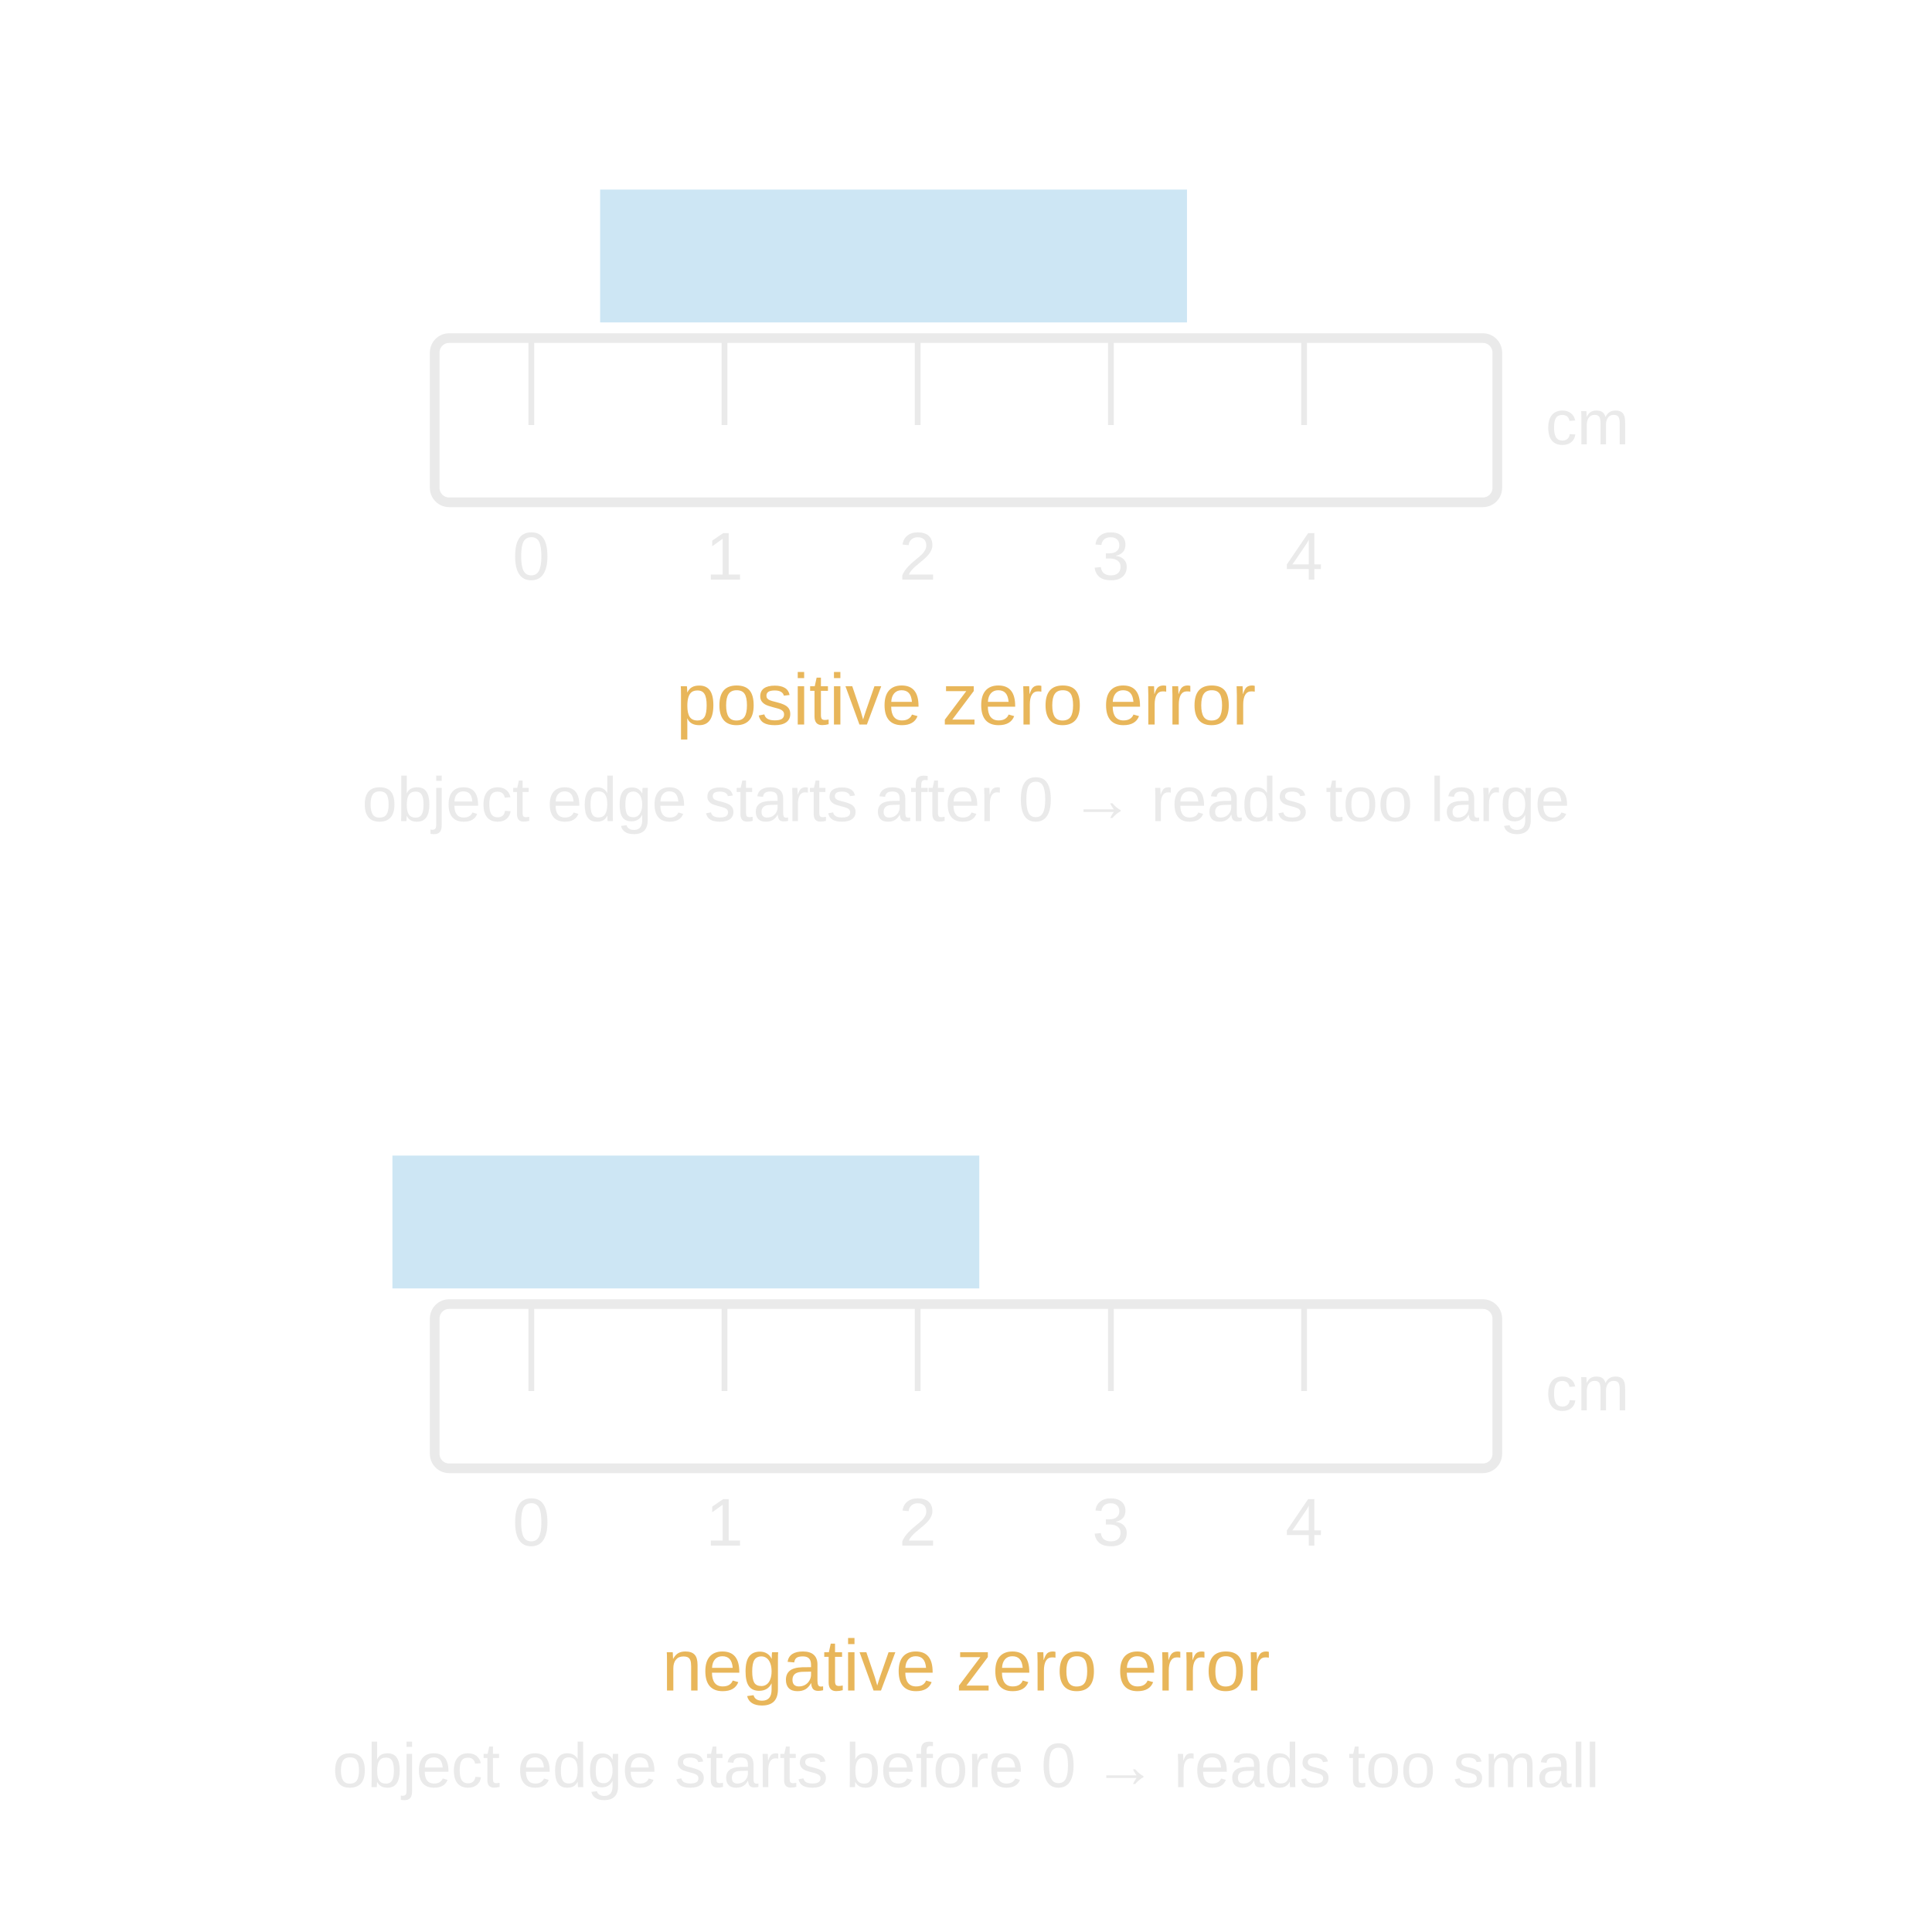
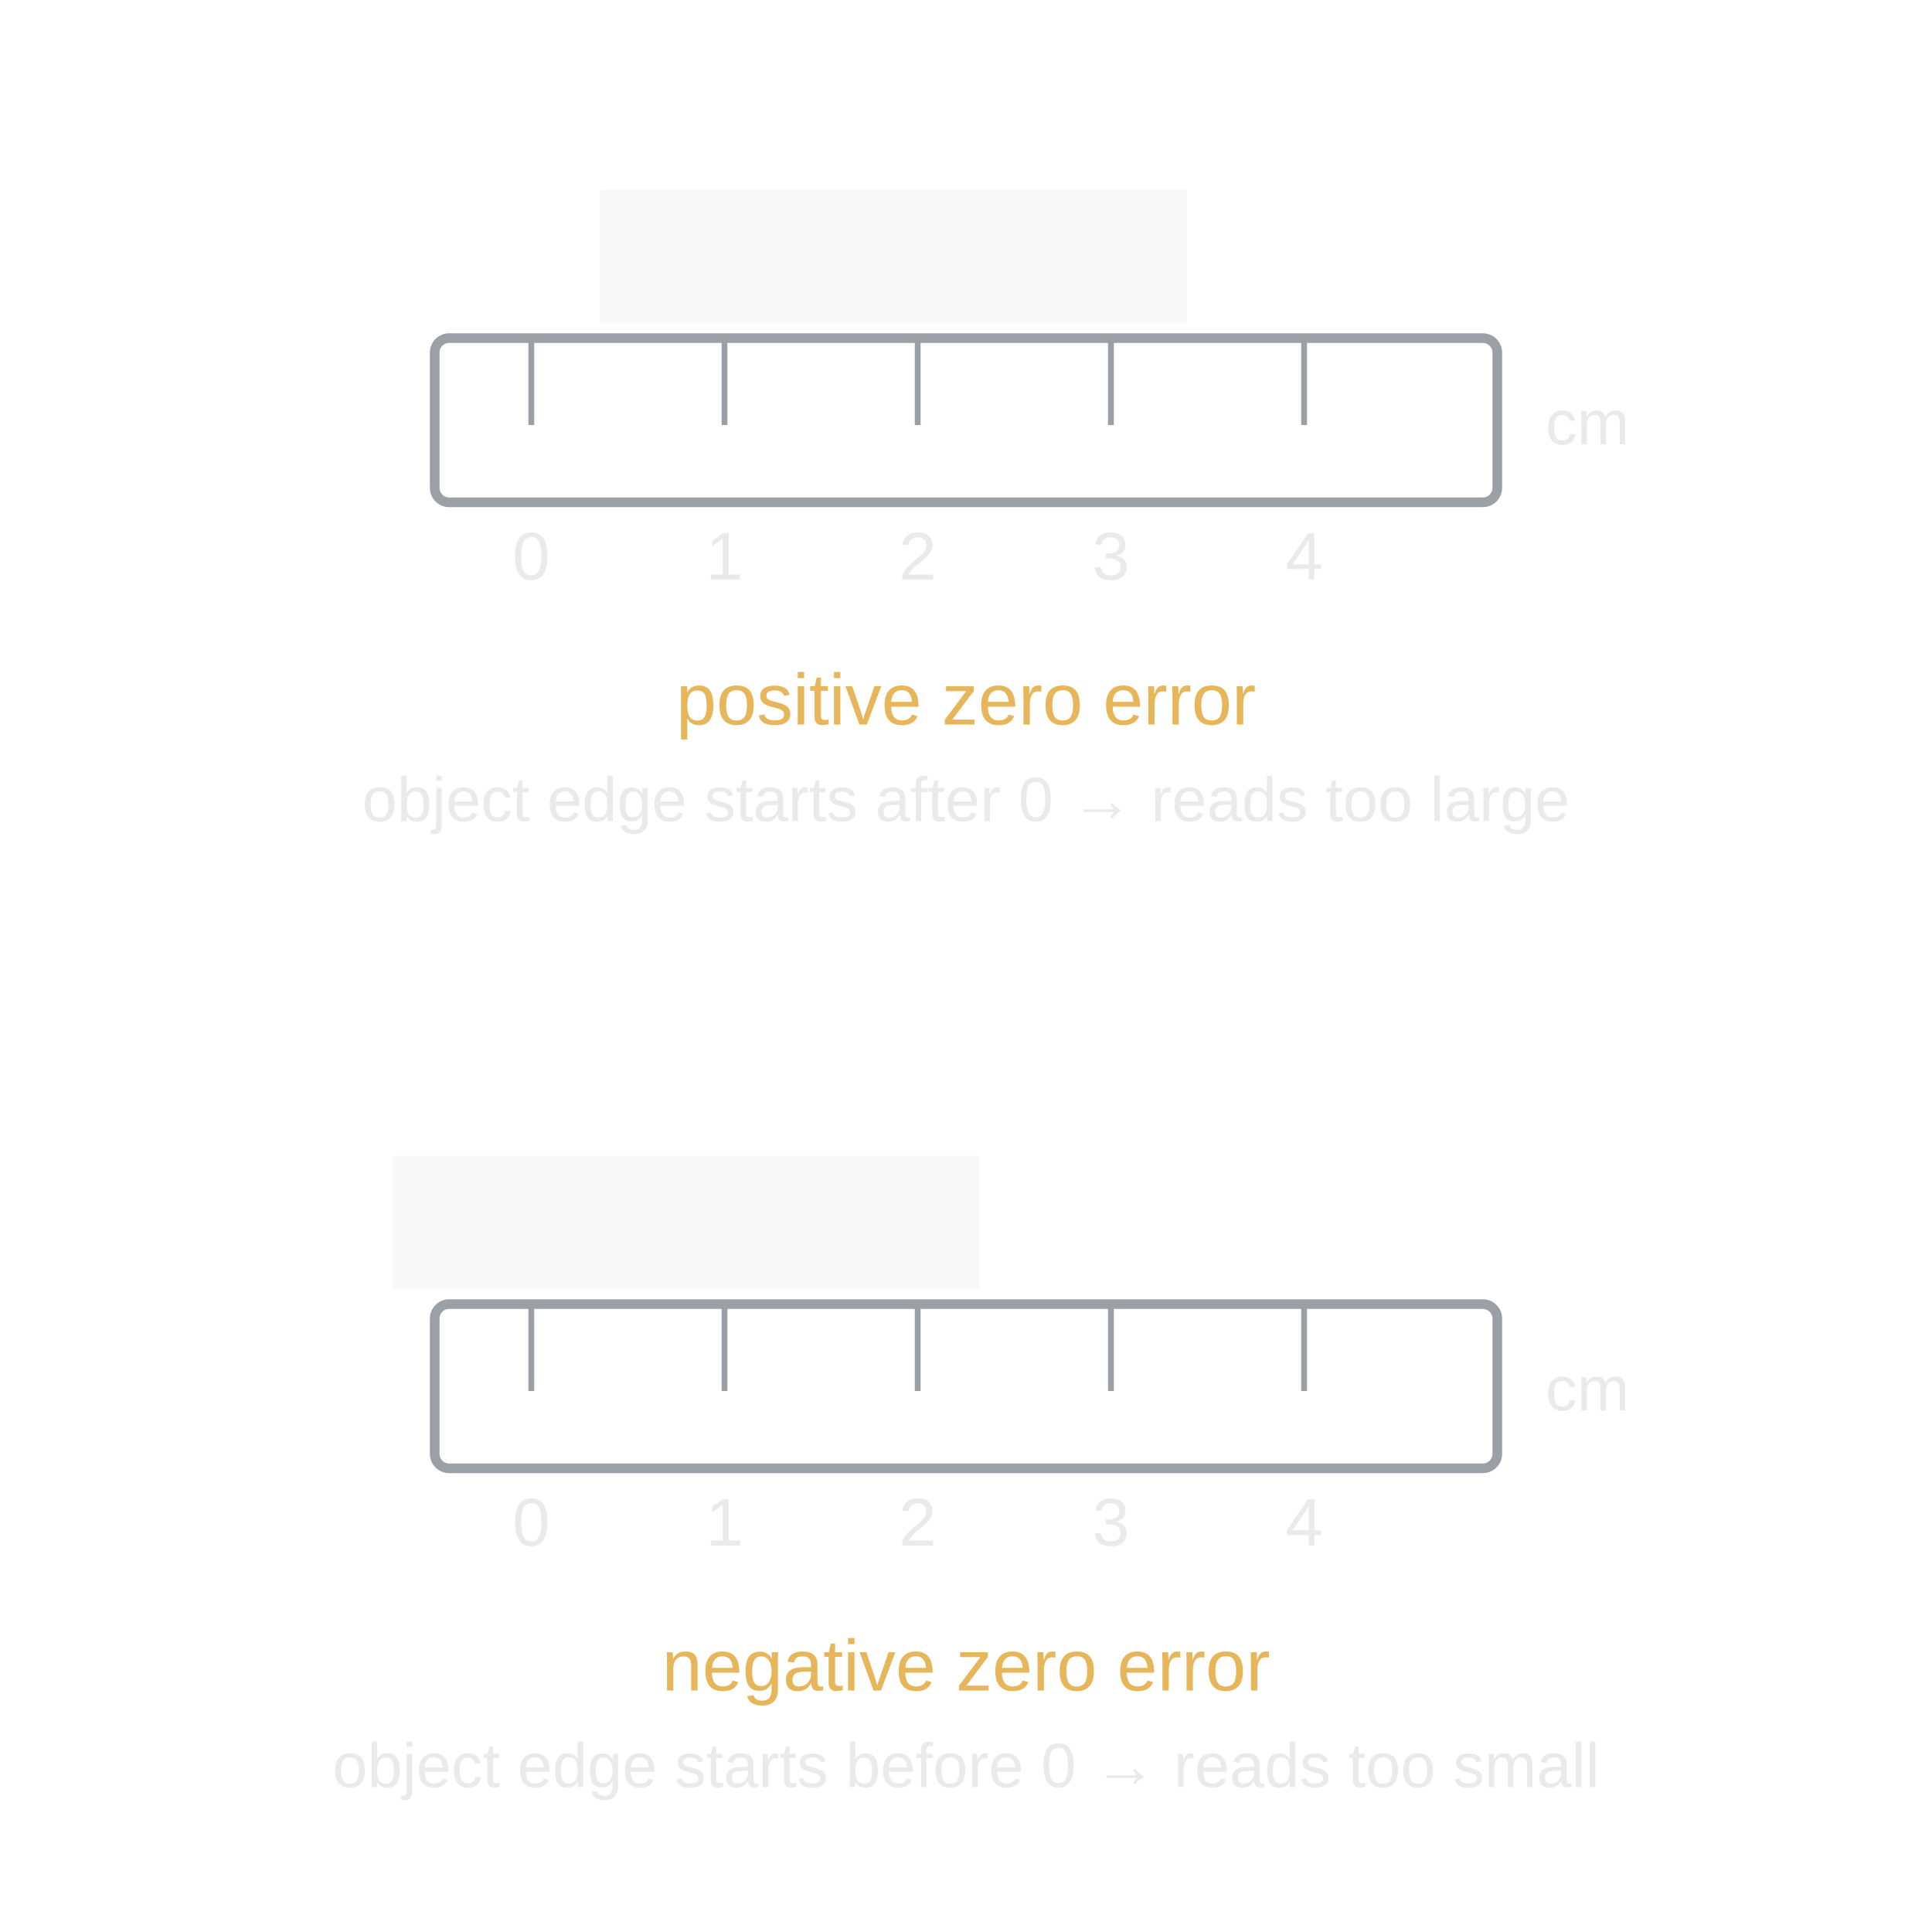
<svg xmlns="http://www.w3.org/2000/svg" viewBox="0 0 400 400" font-family="Segoe UI, Arial, sans-serif">
  <style>
    text { fill:#EAEAEA; }
-     .rule { fill:none; stroke:#EAEAEA; stroke-width:2; }
-     .tick { stroke:#EAEAEA; stroke-width:1.2; }
-     .obj { fill:#6FB7E0; opacity:0.35; stroke:#6FB7E0; stroke-width:1.5; }
+     .rule { fill:none; stroke:#9AA0A6; stroke-width:2; }
+     .tick { stroke:#9AA0A6; stroke-width:1.2; }
+     .obj { fill:#EAEAEA; opacity:0.35; stroke:#EAEAEA; stroke-width:1.5; }
    .amber { fill:#E8B65A; }
  </style>
  <g>
    <rect class="obj" x="125" y="40" width="120" height="26" />
    <rect class="rule" x="90" y="70" width="220" height="34" rx="3" />
    <g class="tick">
      <line x1="110" y1="70" x2="110" y2="88" />
      <line x1="150" y1="70" x2="150" y2="88" />
      <line x1="190" y1="70" x2="190" y2="88" />
      <line x1="230" y1="70" x2="230" y2="88" />
      <line x1="270" y1="70" x2="270" y2="88" />
    </g>
    <g font-size="14" text-anchor="middle">
      <text x="110" y="120">0</text>
      <text x="150" y="120">1</text>
      <text x="190" y="120">2</text>
      <text x="230" y="120">3</text>
      <text x="270" y="120">4</text>
    </g>
    <text x="320" y="92" font-size="13">cm</text>
    <text x="200" y="150" text-anchor="middle" font-size="15" class="amber">positive zero error</text>
    <text x="200" y="170" text-anchor="middle" font-size="13">object edge starts after 0 → reads too large</text>
  </g>
  <g>
    <rect class="obj" x="82" y="240" width="120" height="26" />
    <rect class="rule" x="90" y="270" width="220" height="34" rx="3" />
    <g class="tick">
      <line x1="110" y1="270" x2="110" y2="288" />
      <line x1="150" y1="270" x2="150" y2="288" />
      <line x1="190" y1="270" x2="190" y2="288" />
      <line x1="230" y1="270" x2="230" y2="288" />
      <line x1="270" y1="270" x2="270" y2="288" />
    </g>
    <g font-size="14" text-anchor="middle">
      <text x="110" y="320">0</text>
      <text x="150" y="320">1</text>
      <text x="190" y="320">2</text>
      <text x="230" y="320">3</text>
      <text x="270" y="320">4</text>
    </g>
    <text x="320" y="292" font-size="13">cm</text>
    <text x="200" y="350" text-anchor="middle" font-size="15" class="amber">negative zero error</text>
    <text x="200" y="370" text-anchor="middle" font-size="13">object edge starts before 0 → reads too small</text>
  </g>
</svg>
